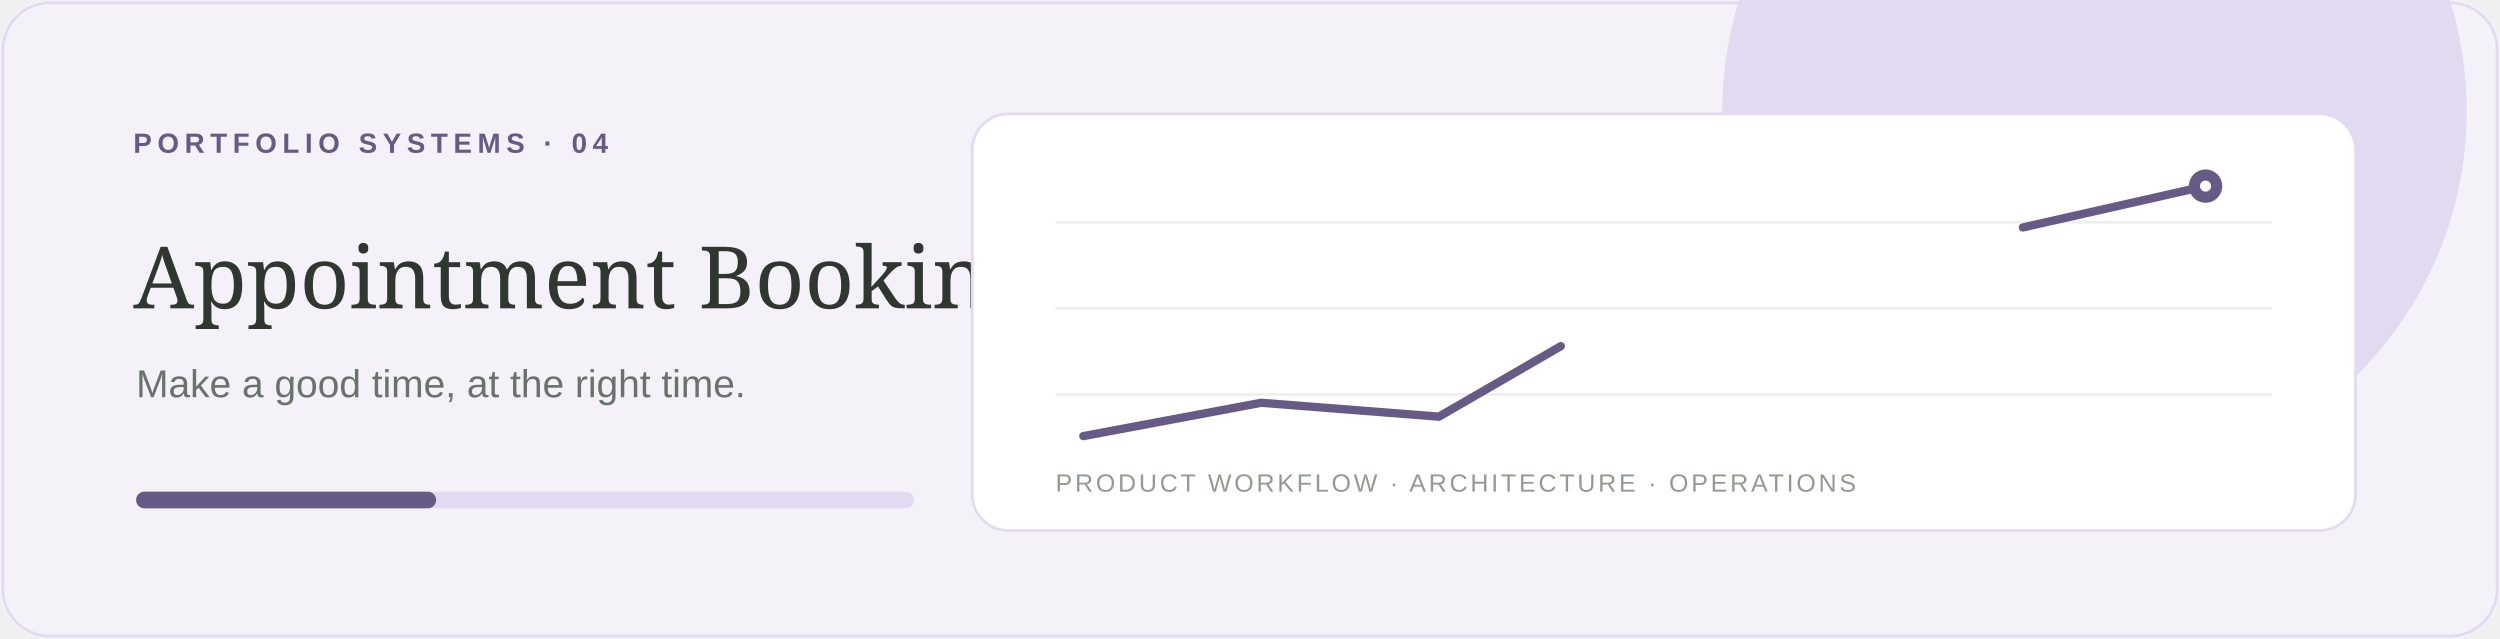
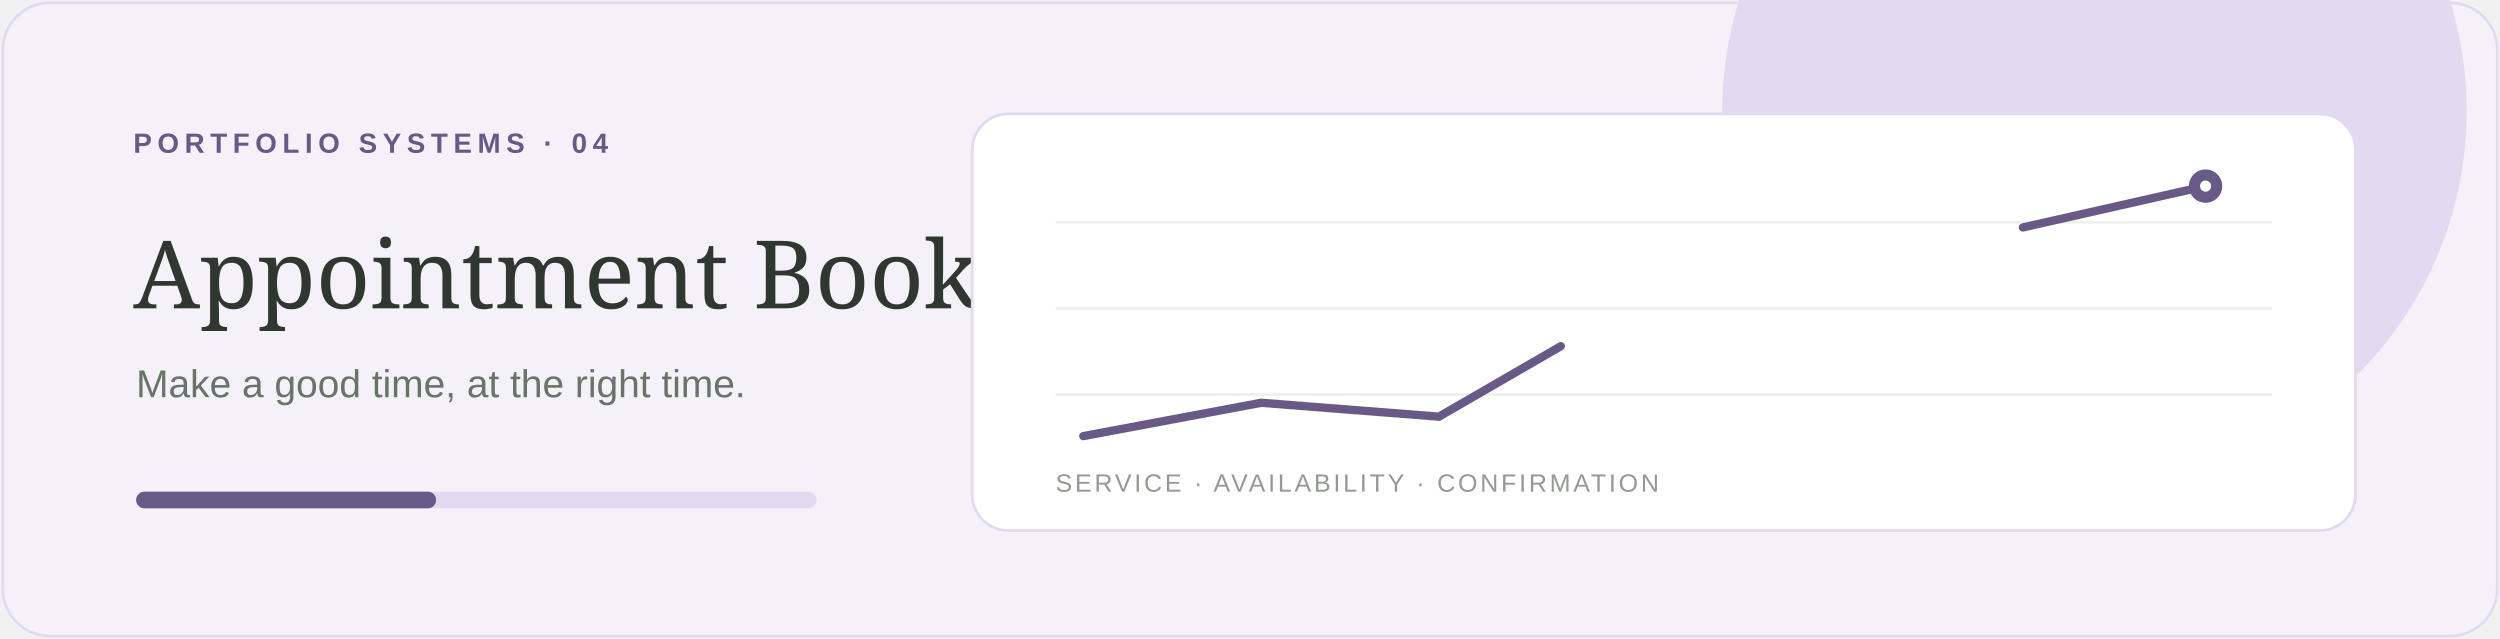
- <svg xmlns="http://www.w3.org/2000/svg" width="900" height="230" viewBox="0 0 900 230" role="img" aria-label="Slotwise — Appointment Booking">
+ <svg xmlns="http://www.w3.org/2000/svg" width="900" height="230" viewBox="0 0 900 230" role="img" aria-label="Slotwise appointment booking system">
  <style>@keyframes trace{0%{stroke-dashoffset:180}100%{stroke-dashoffset:0}}@keyframes glow{0%,100%{opacity:.4}50%{opacity:1}}.trend{stroke-dasharray:180;animation:trace 2.8s ease-in-out infinite alternate}.node{animation:glow 1.8s ease-in-out infinite alternate}@media(prefers-reduced-motion:reduce){.trend,.node{animation:none;stroke-dashoffset:0;opacity:1}}</style>
  <rect width="900" height="230" rx="18" fill="#f4f2f8" />
  <rect x="1" y="1" width="898" height="228" rx="17" fill="none" stroke="#e2daf0" />
  <circle cx="754" cy="40" r="134" fill="#e2daf0" />
  <text x="48" y="55" font-family="Arial,sans-serif" font-size="10" font-weight="700" letter-spacing="2" fill="#675a86">PORTFOLIO SYSTEMS · 04</text>
-   <text x="48" y="111" font-family="Georgia,serif" font-size="31" fill="#303630">Appointment Booking</text>
+   <text x="48" y="111" font-family="Georgia,serif" font-size="34" fill="#303630">Appointment Booking</text>
  <text x="49" y="143" font-family="Arial,sans-serif" font-size="14" fill="#69736a">Make a good time, at the right time.</text>
-   <rect x="49" y="177" width="280" height="6" rx="3" fill="#e2daf0" />
+   <rect x="49" y="177" width="245" height="6" rx="3" fill="#e2daf0" />
  <rect x="49" y="177" width="108" height="6" rx="3" fill="#675a86" />
  <rect x="350" y="41" width="498" height="150" rx="13" fill="#fff" stroke="#e2daf0" />
  <path d="M380 80H818M380 111H818M380 142H818" stroke="#edf0ec" />
  <path class="trend" d="M390 157L454 145L518 150L582 113L646 122L710 86L794 67" fill="none" stroke="#675a86" stroke-width="3" stroke-linecap="round" />
  <circle class="node" cx="794" cy="67" r="6" fill="#675a86" />
  <circle cx="794" cy="67" r="2" fill="#fff" />
-   <text x="380" y="177" font-family="Arial,sans-serif" font-size="9" letter-spacing="1" fill="#929a91">PRODUCT WORKFLOW · ARCHITECTURE · OPERATIONS</text>
+   <text x="380" y="177" font-family="Arial,sans-serif" font-size="9" letter-spacing="1" fill="#929a91">SERVICE · AVAILABILITY · CONFIRMATION</text>
</svg>
